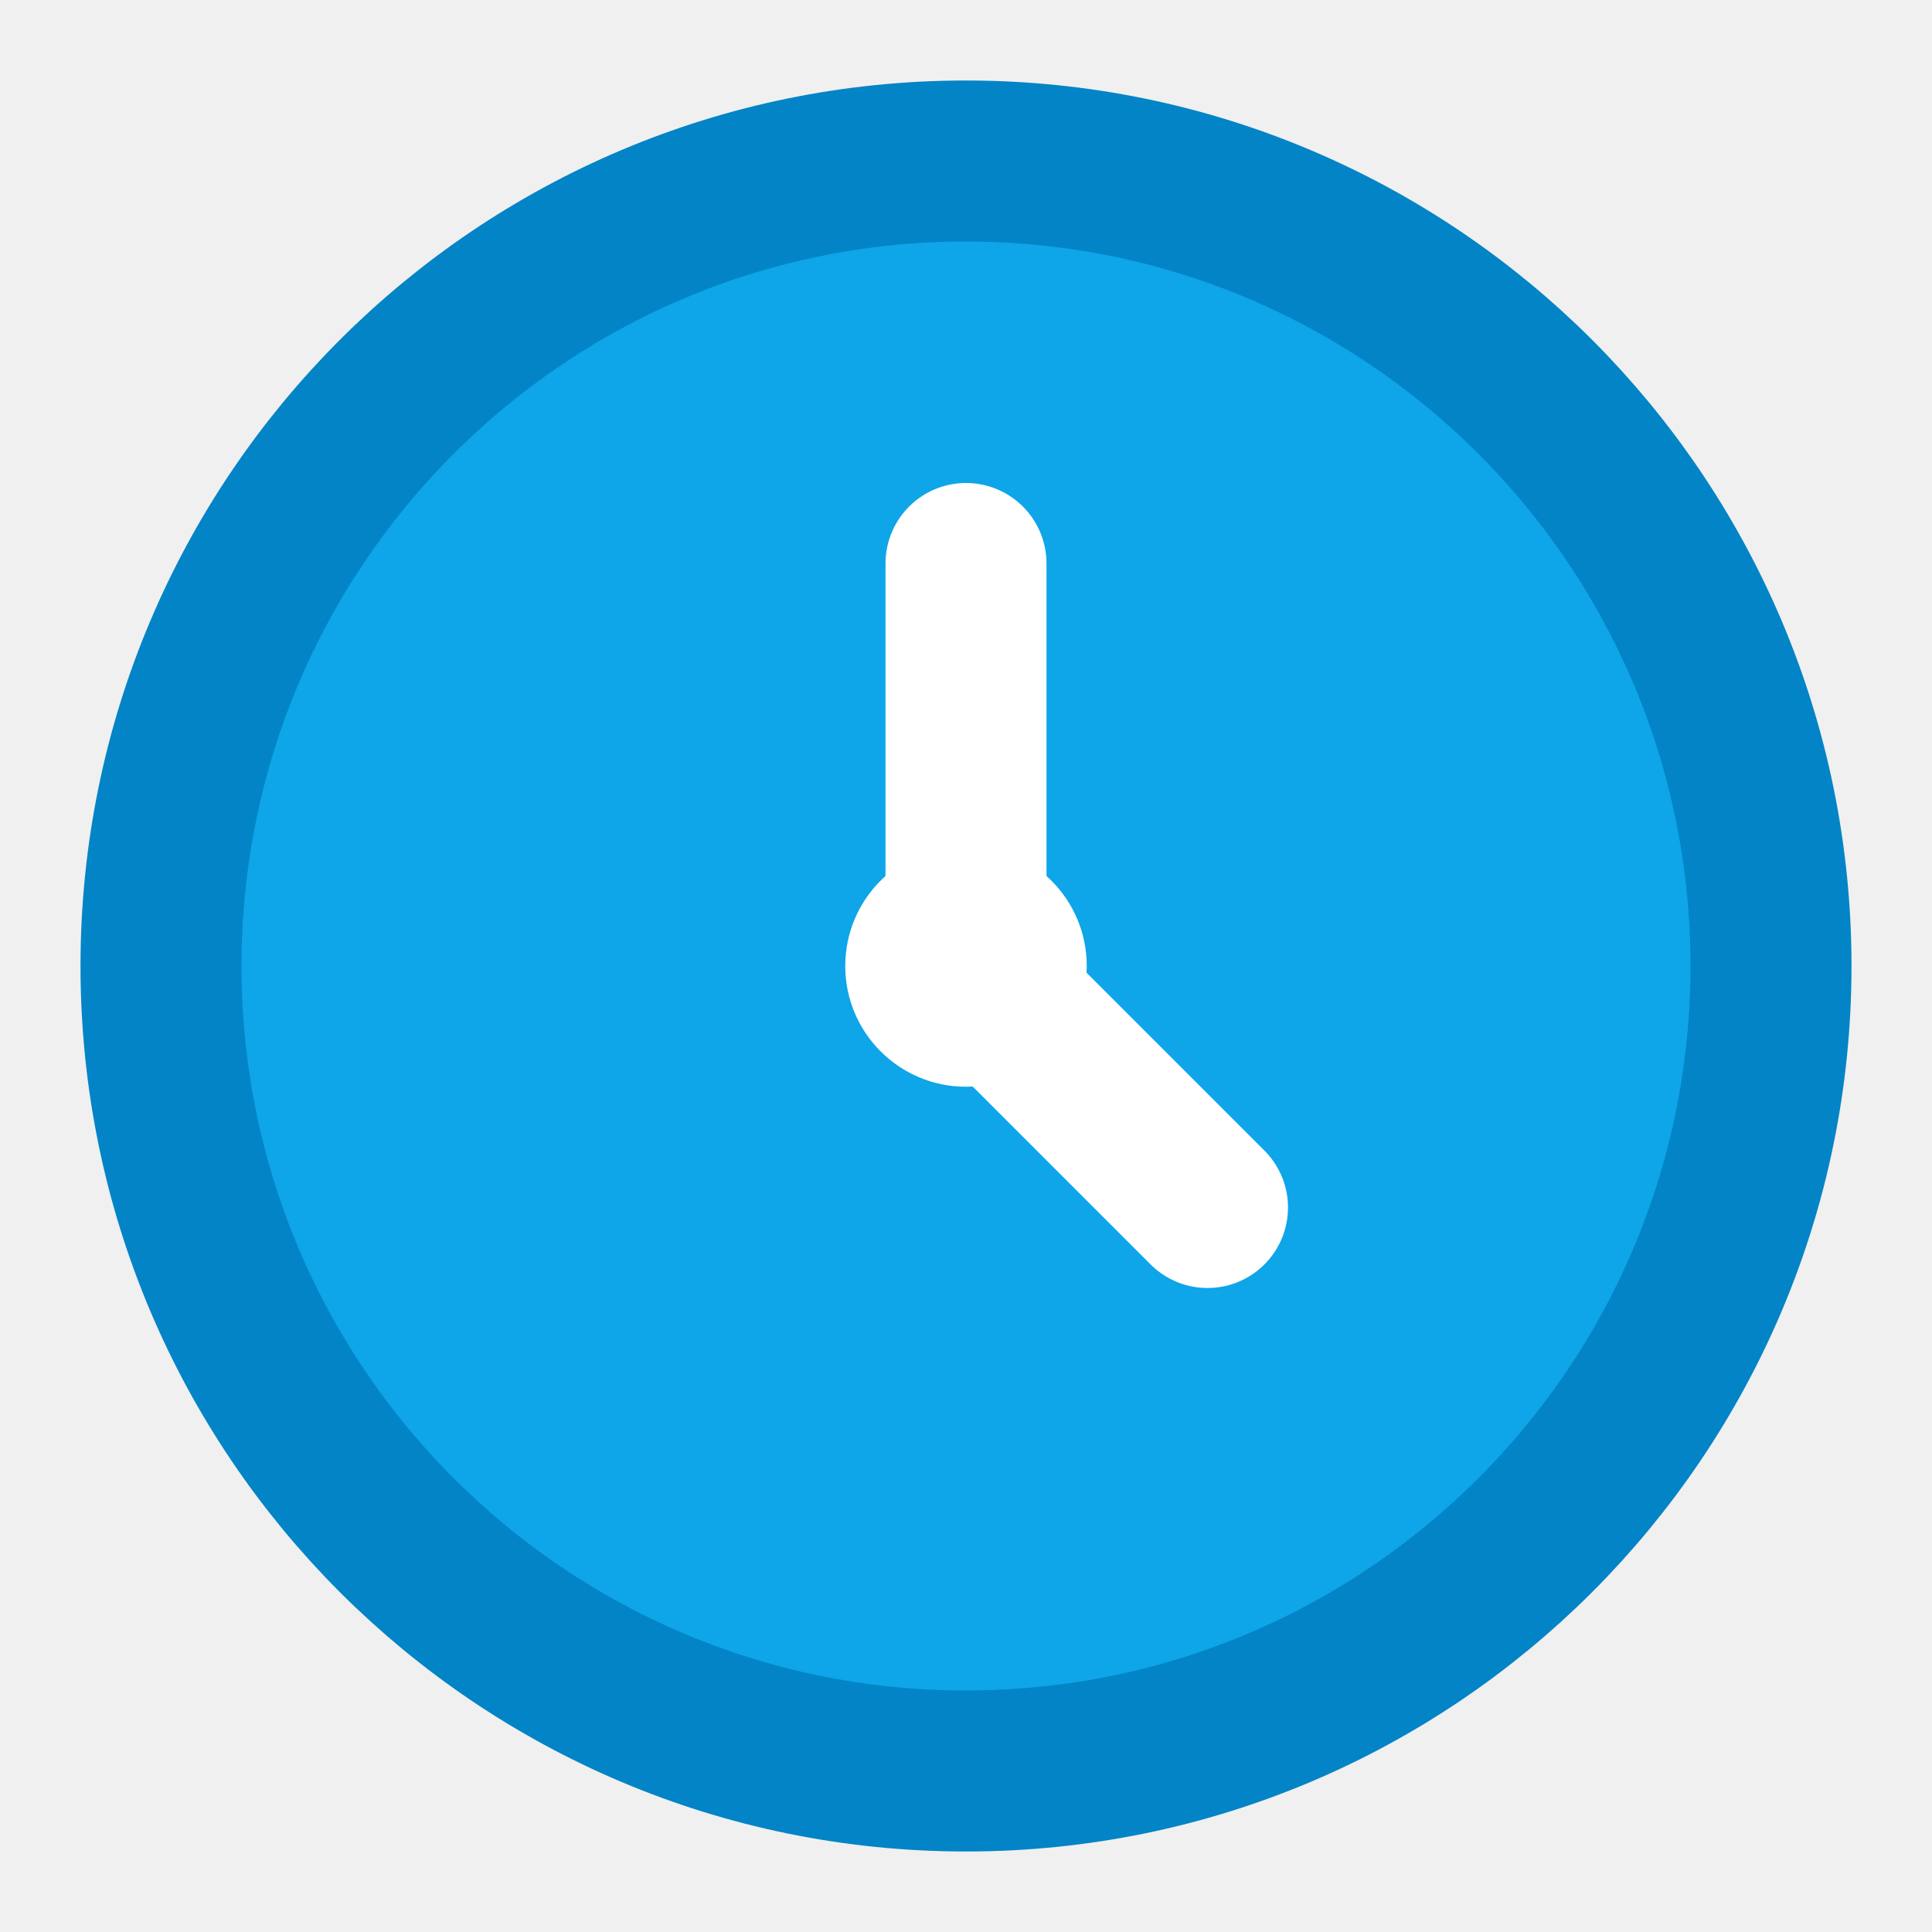
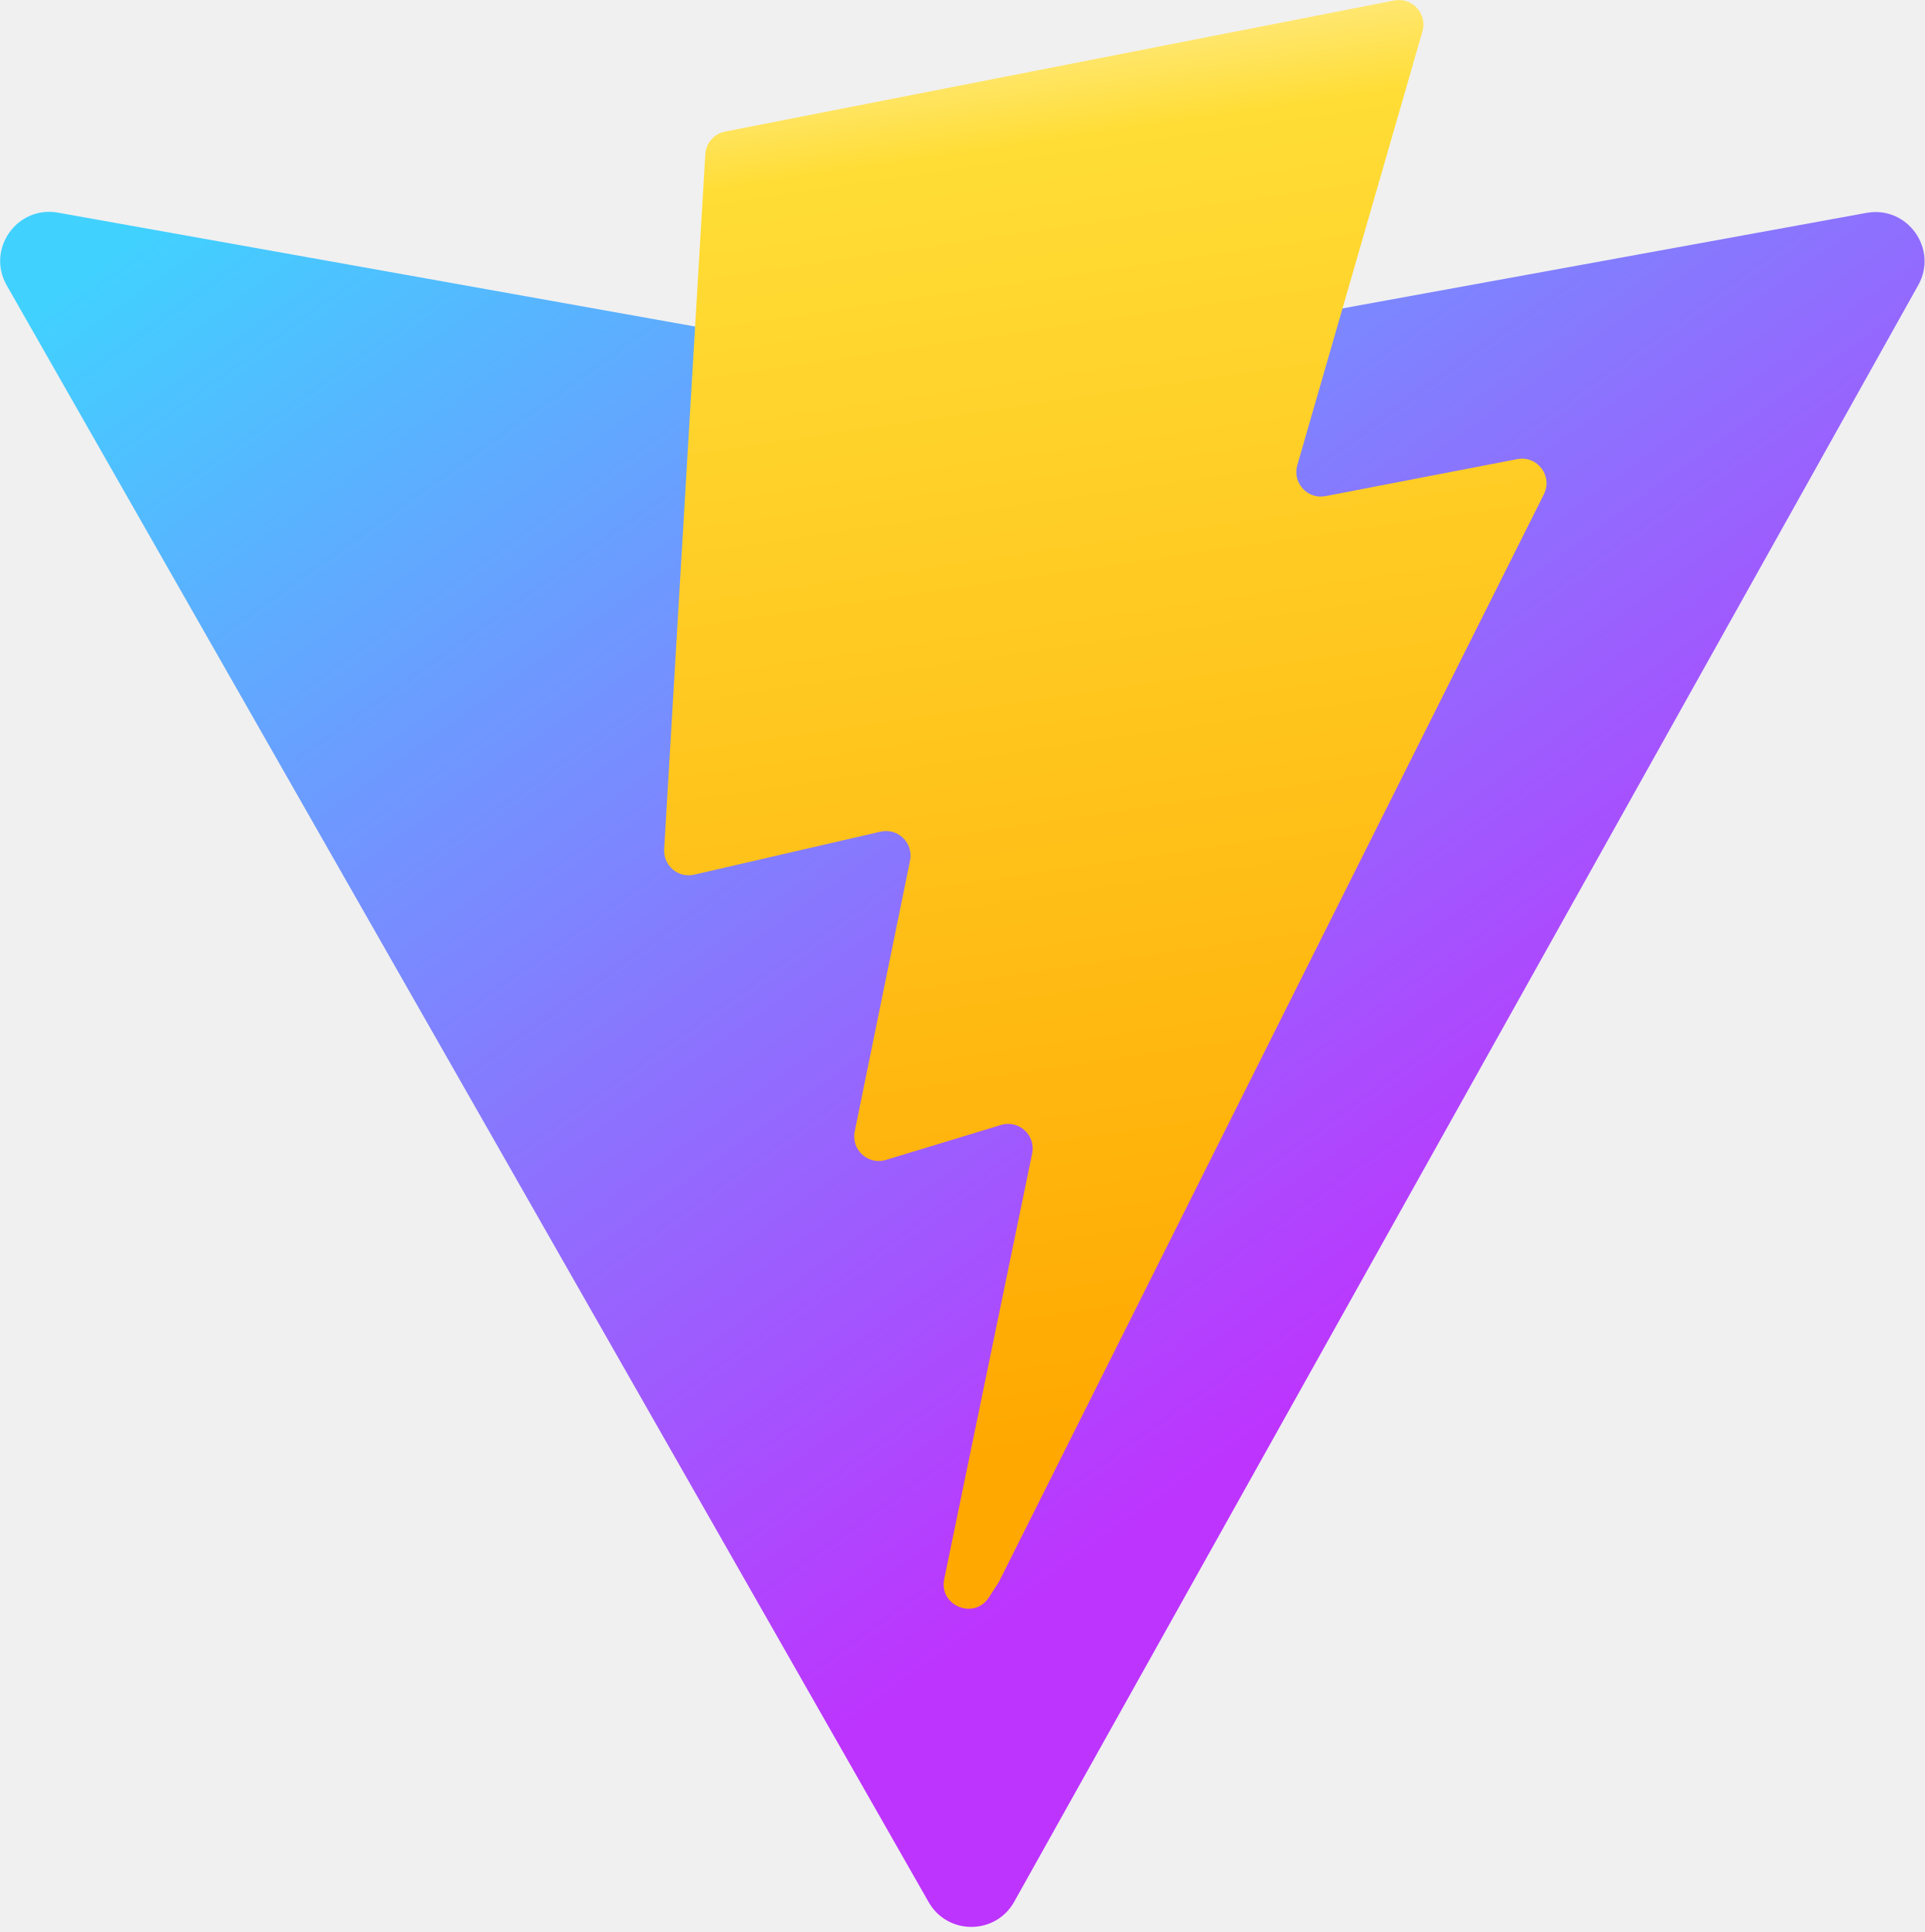
- <svg xmlns="http://www.w3.org/2000/svg" viewBox="0 0 24 24" fill="none">
-   <circle cx="12" cy="12" r="10" fill="#0ea5e9" stroke="#0284c7" stroke-width="2" />
-   <path d="M12 7v5l3 3" stroke="white" stroke-width="2" stroke-linecap="round" />
-   <circle cx="12" cy="12" r="1.5" fill="white" />
+ <svg xmlns="http://www.w3.org/2000/svg" aria-hidden="true" role="img" class="iconify iconify--logos" width="31.88" height="32" preserveAspectRatio="xMidYMid meet" viewBox="0 0 256 257">
+   <defs>
+     <linearGradient id="IconifyId1813088fe1fbc01fb466" x1="-.828%" x2="57.636%" y1="7.652%" y2="78.411%">
+       <stop offset="0%" stop-color="#41D1FF" />
+       <stop offset="100%" stop-color="#BD34FE" />
+     </linearGradient>
+     <linearGradient id="IconifyId1813088fe1fbc01fb467" x1="43.376%" x2="50.316%" y1="2.242%" y2="89.03%">
+       <stop offset="0%" stop-color="#FFEA83" />
+       <stop offset="8.333%" stop-color="#FFDD35" />
+       <stop offset="100%" stop-color="#FFA800" />
+     </linearGradient>
+   </defs>
+   <path fill="url(#IconifyId1813088fe1fbc01fb466)" d="M255.153 37.938L134.897 252.976c-2.483 4.44-8.862 4.466-11.382.048L.875 37.958c-2.746-4.814 1.371-10.646 6.827-9.67l120.385 21.517a6.537 6.537 0 0 0 2.322-.004l117.867-21.483c5.438-.991 9.574 4.796 6.877 9.62Z" />
+   <path fill="url(#IconifyId1813088fe1fbc01fb467)" d="M185.432.063L96.44 17.501a3.268 3.268 0 0 0-2.634 3.014l-5.474 92.456a3.268 3.268 0 0 0 3.997 3.378l24.777-5.718c2.318-.535 4.413 1.507 3.936 3.838l-7.361 36.047c-.495 2.426 1.782 4.5 4.151 3.78l15.304-4.649c2.372-.72 4.652 1.36 4.15 3.788l-11.698 56.621c-.732 3.542 3.979 5.473 5.943 2.437l1.313-2.028l72.516-144.72c1.215-2.423-.88-5.186-3.54-4.672l-25.505 4.922c-2.396.462-4.435-1.77-3.759-4.114l16.646-57.705c.677-2.35-1.37-4.583-3.769-4.113Z" />
</svg>
